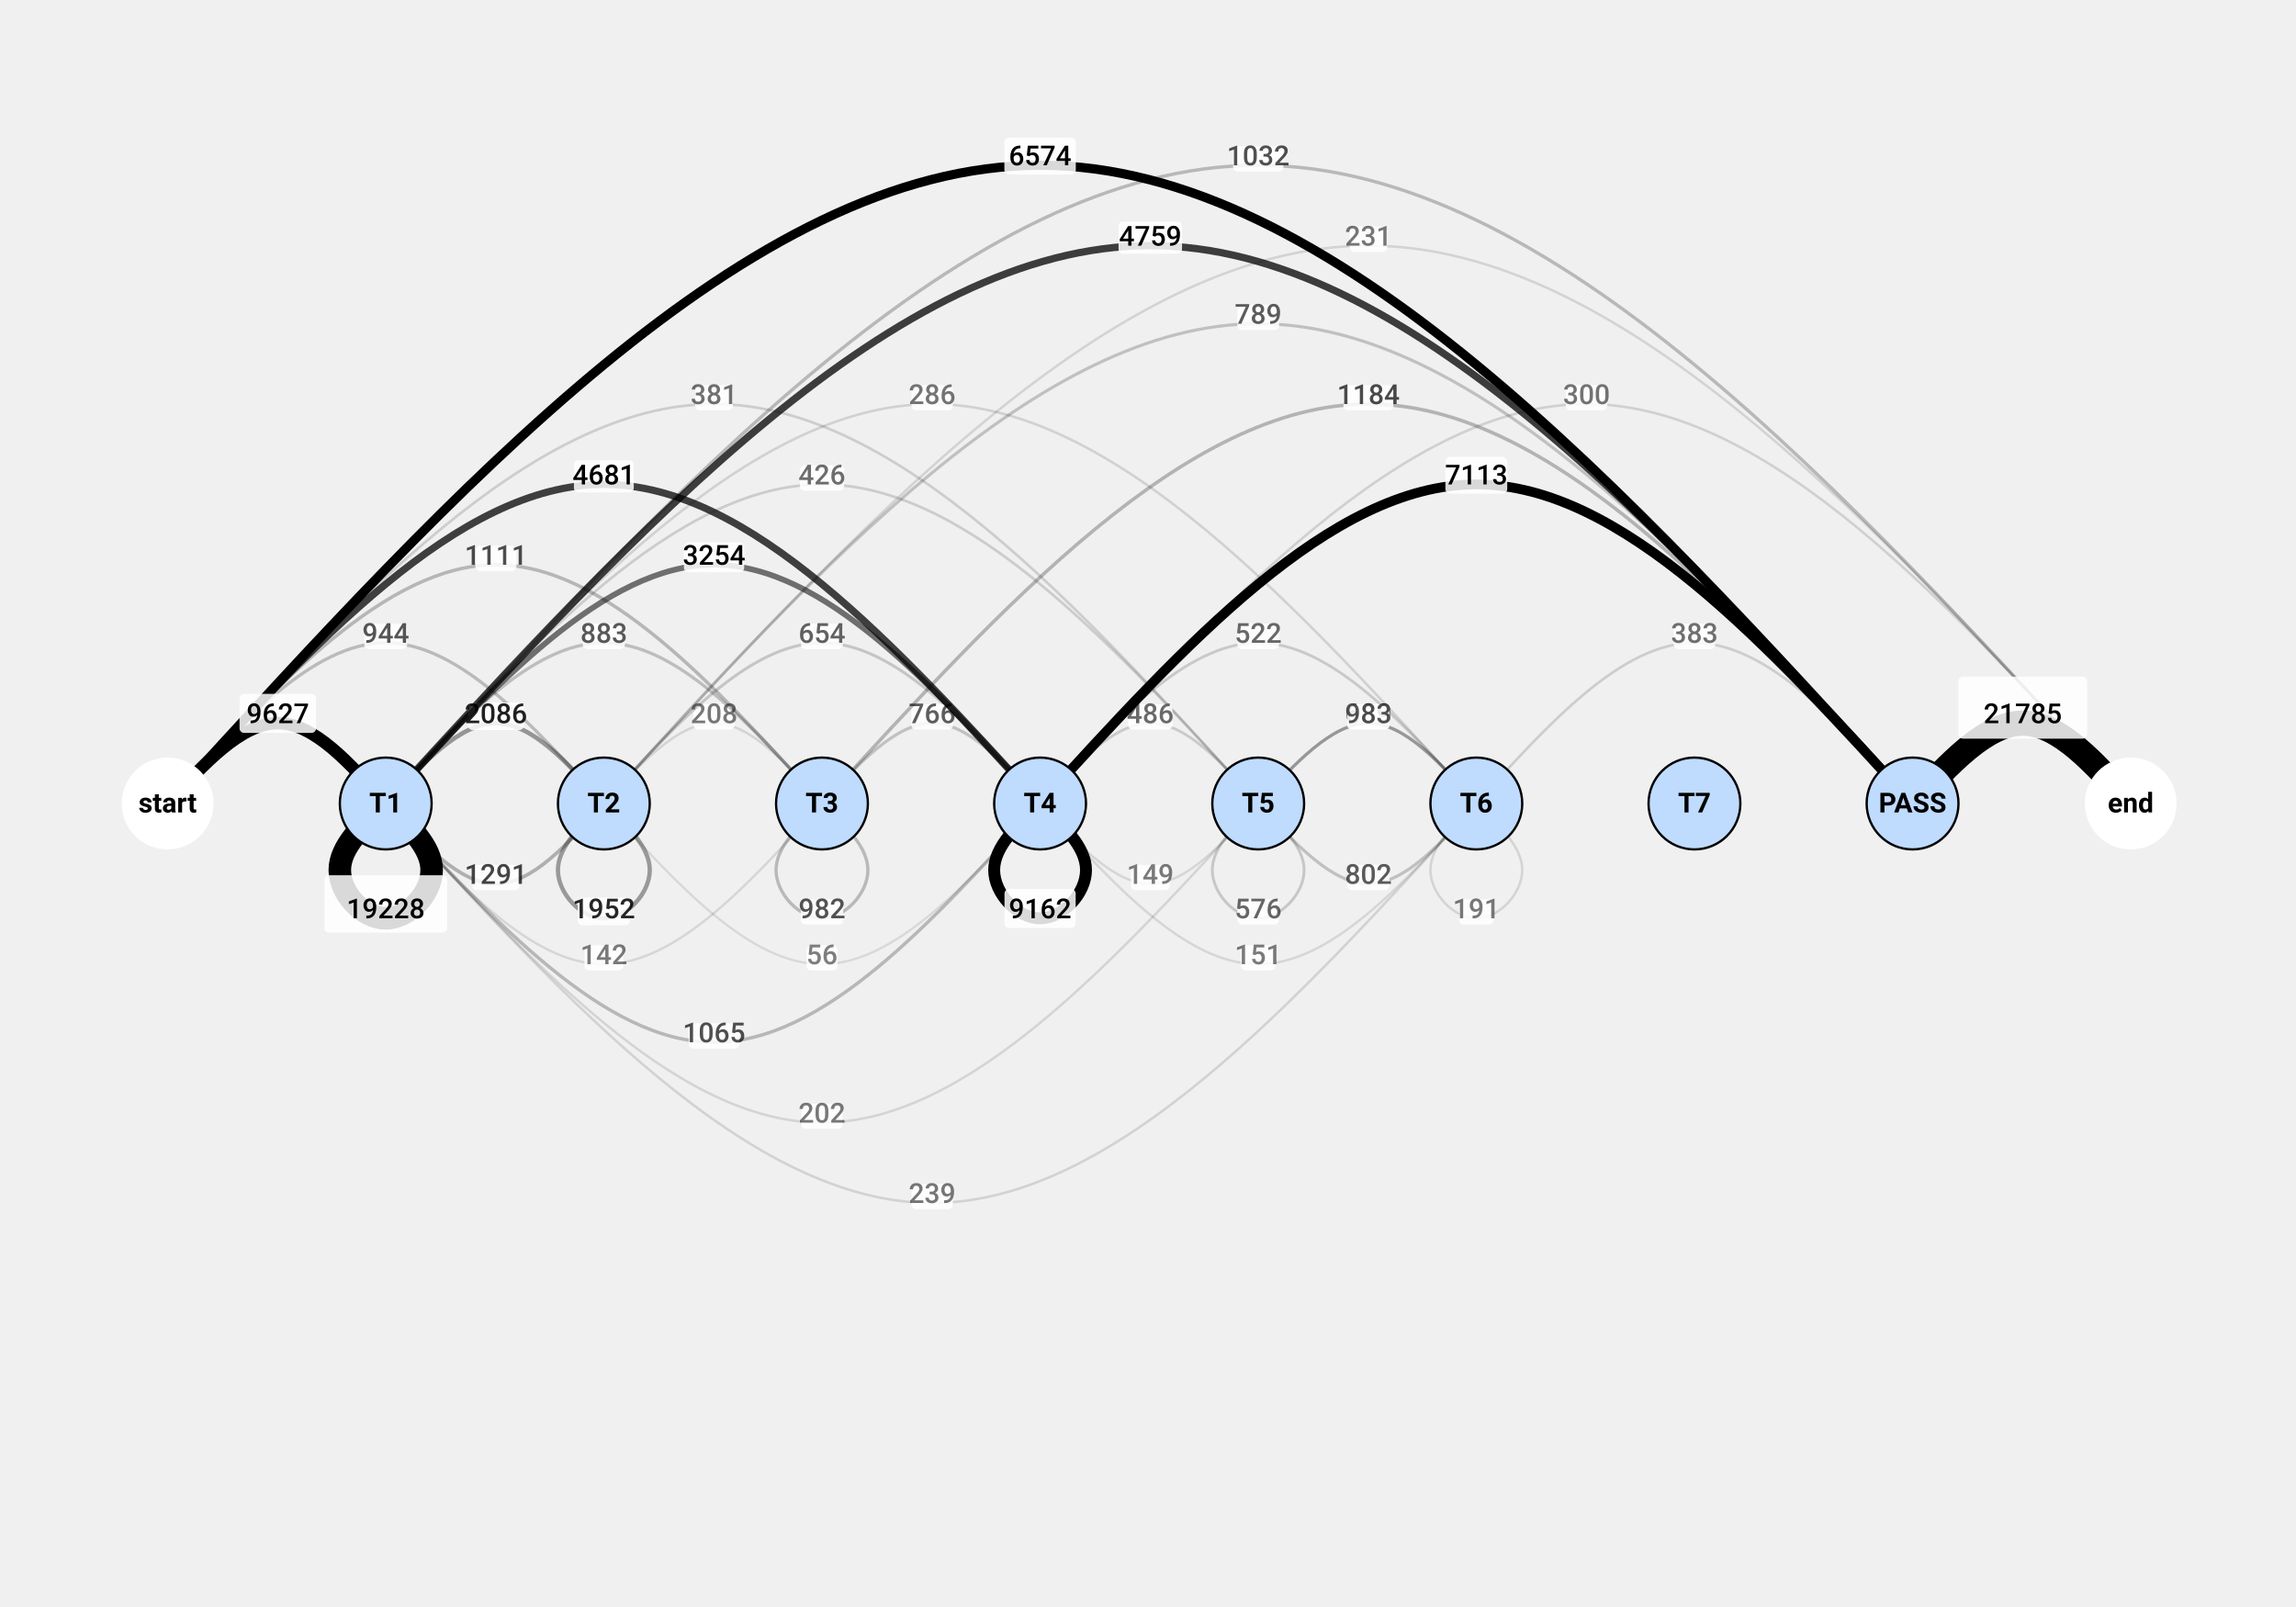
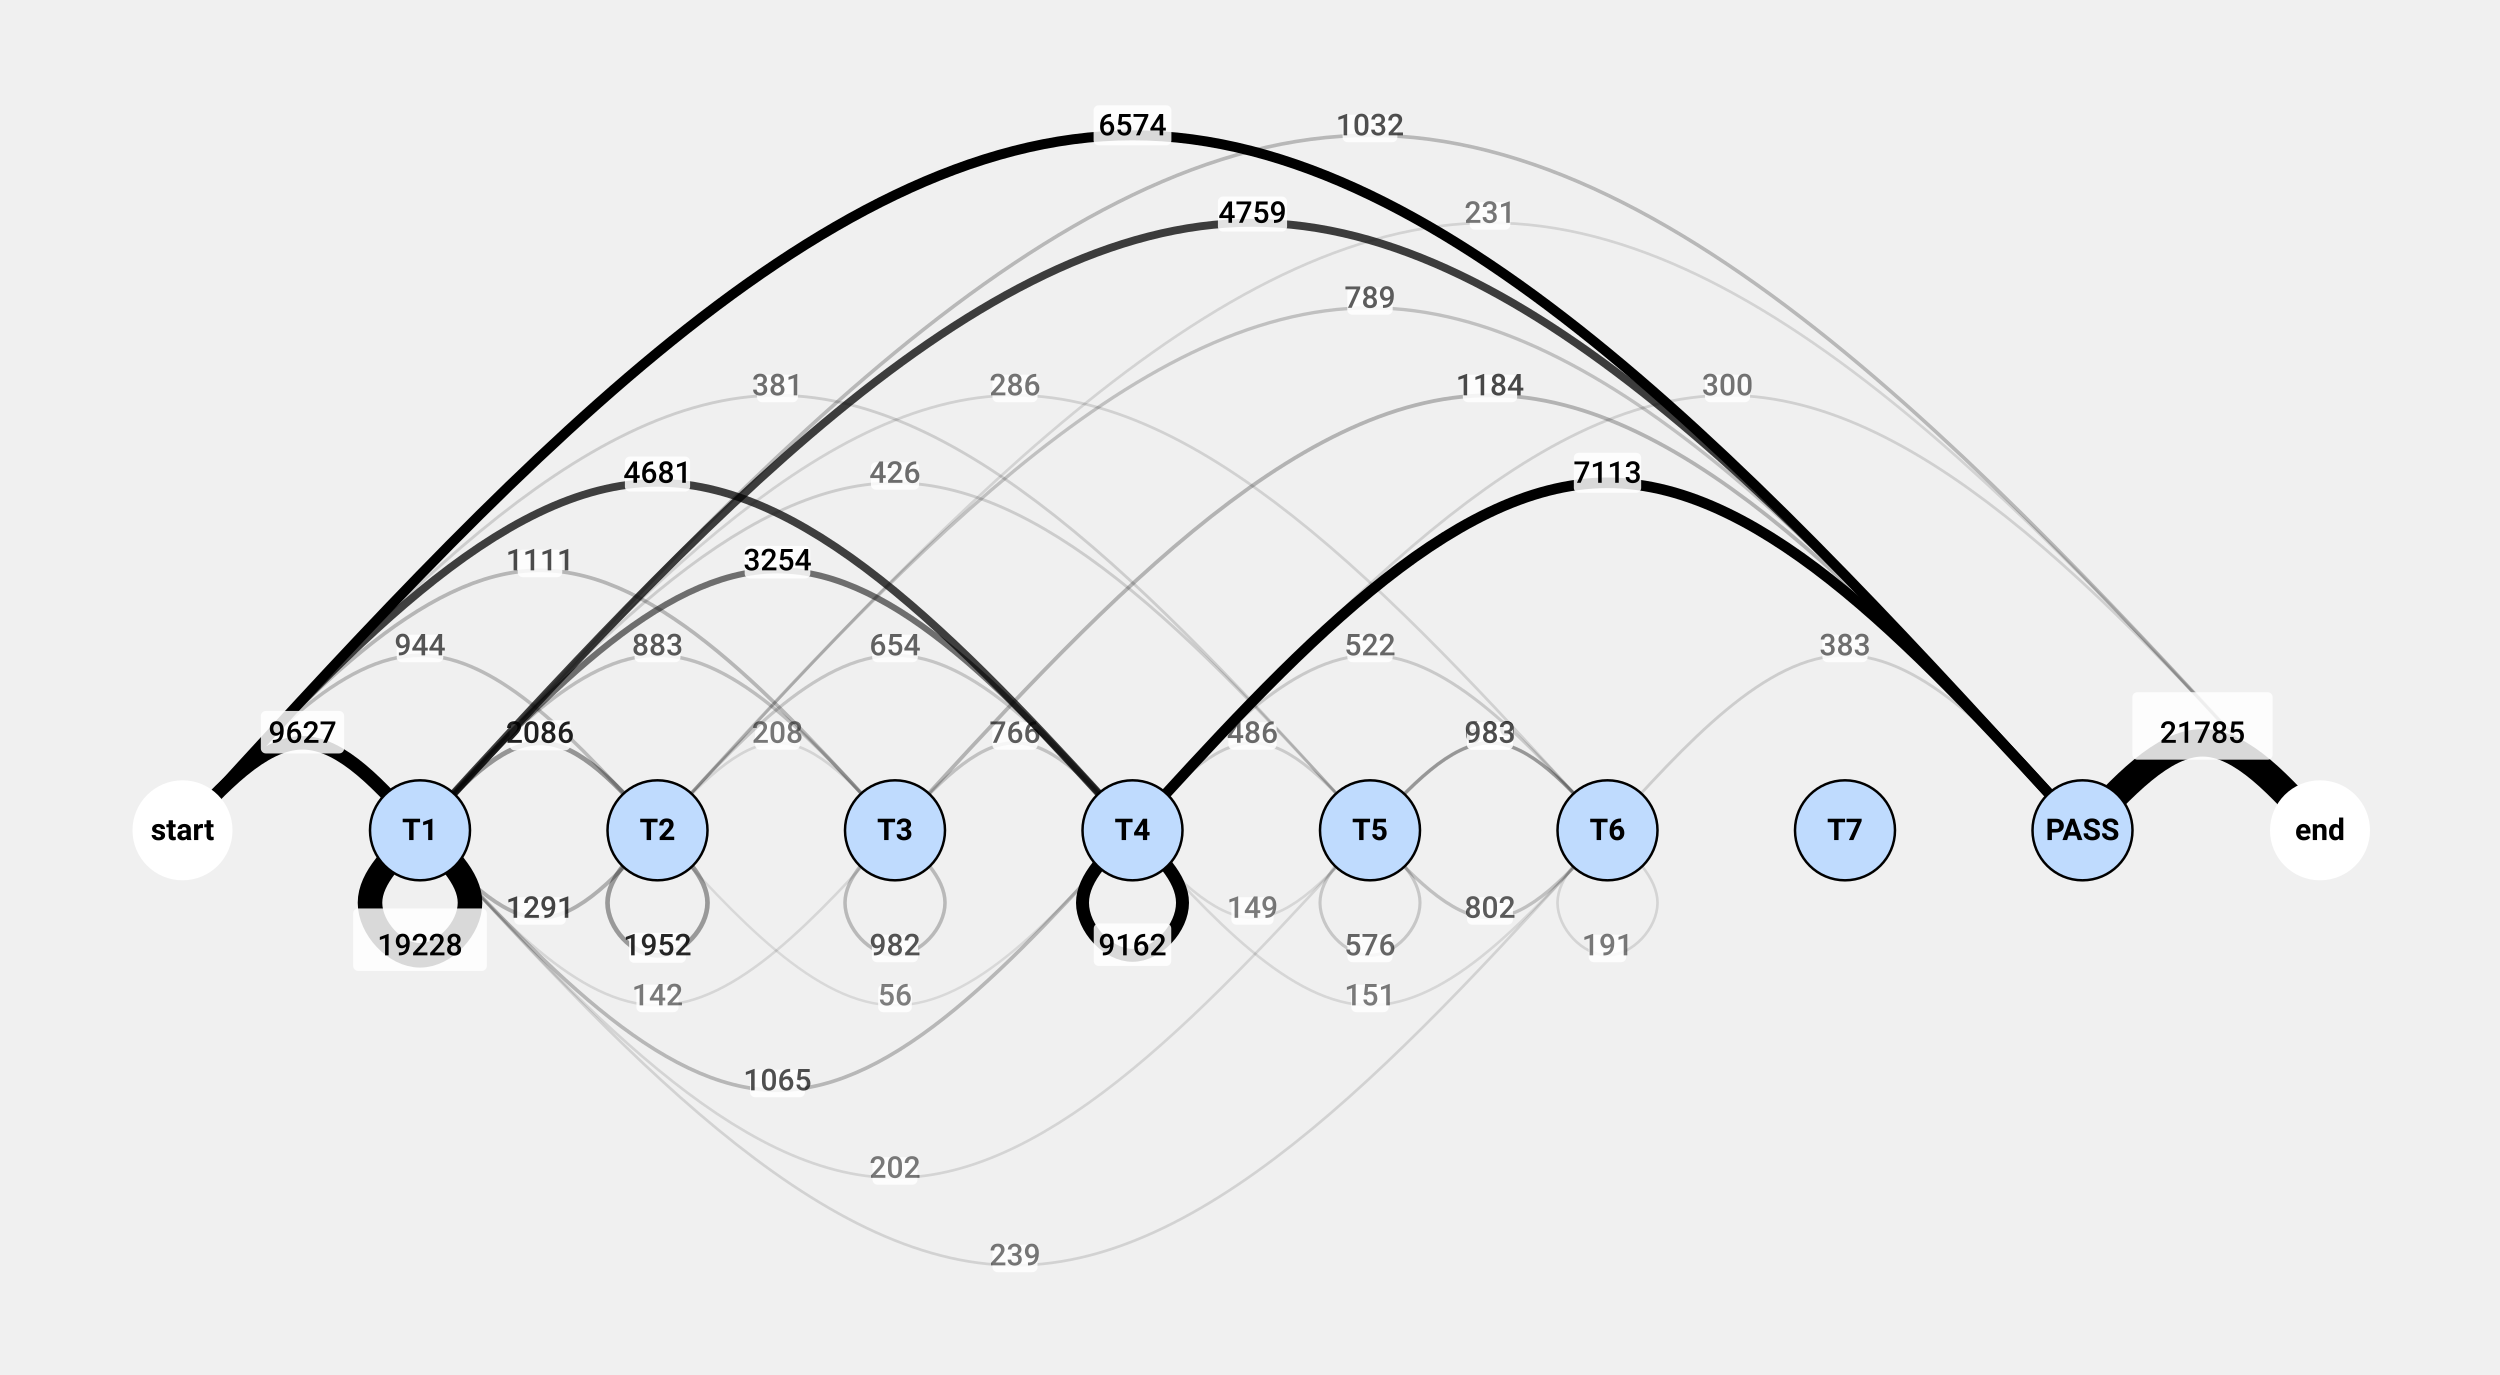
- <svg xmlns="http://www.w3.org/2000/svg" width="1000" height="700" style="font-family: ui-sans-serif, system-ui, -apple-system, BlinkMacSystemFont, &quot;Segoe UI&quot;, Roboto, &quot;Helvetica Neue&quot;, Arial, &quot;Noto Sans&quot;, sans-serif, &quot;Apple Color Emoji&quot;, &quot;Segoe UI Emoji&quot;, &quot;Segoe UI Symbol&quot;, &quot;Noto Color Emoji&quot;; background-color: white;">
-   <g>
-     <path d="M453,350C421.333,385,389.667,420,358,420C326.333,420,294.667,385,263,350" marker-end="url(#end-arrow0)" stroke="#000000" stroke-linecap="round" stroke-width="1" stroke-opacity="0.1" fill="none" />
-     <g transform="translate(358, 420)">
-       <rect rx="2" fill="#FFFFFF" opacity="0.85" x="-6.721" y="-8.25" height="11" width="13.441" />
-       <text font-size="0.5rem" font-weight="500" opacity="0.5" style="text-anchor: middle;">56</text>
-     </g>
-   </g>
-   <g>
-     <path d="M358,350C326.333,385,294.667,420,263,420C231.333,420,199.667,385,168,350" marker-end="url(#end-arrow1)" stroke="#000000" stroke-linecap="round" stroke-width="1.04px" stroke-opacity="0.112" fill="none" />
-     <g transform="translate(263, 420)">
-       <rect rx="2" fill="#FFFFFF" opacity="0.85" x="-8.434" y="-8.25" height="11" width="16.867" />
-       <text font-size="0.503rem" font-weight="500" opacity="0.516" style="text-anchor: middle;">142</text>
-     </g>
-   </g>
-   <g>
-     <path d="M548,350C532.417,367.5,516.833,385,501,385C485.167,385,469.083,367.5,453,350" marker-end="url(#end-arrow2)" stroke="#000000" stroke-linecap="round" stroke-width="1.043px" stroke-opacity="0.113" fill="none" />
-     <g transform="translate(501, 385)">
-       <rect rx="2" fill="#FFFFFF" opacity="0.85" x="-8.439" y="-8.25" height="11" width="16.877" />
-       <text font-size="0.503rem" font-weight="500" opacity="0.517" style="text-anchor: middle;">149</text>
-     </g>
-   </g>
-   <g>
-     <path d="M643,350C611.333,385,579.667,420,548,420C516.333,420,484.667,385,453,350" marker-end="url(#end-arrow3)" stroke="#000000" stroke-linecap="round" stroke-width="1.044px" stroke-opacity="0.113" fill="none" />
-     <g transform="translate(548, 420)">
-       <rect rx="2" fill="#FFFFFF" opacity="0.85" x="-7.477" y="-8.25" height="11" width="14.953" />
-       <text font-size="0.503rem" font-weight="500" opacity="0.517" style="text-anchor: middle;">151</text>
-     </g>
-   </g>
-   <g>
-     <path d="M643,350C633,359.429,623,368.857,623,379C623,389.143,633,400,643,400C653,400,663,389.143,663,379C663,368.857,653,359.429,643,350" marker-end="url(#end-arrow4)" stroke="#000000" stroke-linecap="round" stroke-width="1.062px" stroke-opacity="0.119" fill="none" />
-     <g transform="translate(643, 400)">
-       <rect rx="2" fill="#FFFFFF" opacity="0.85" x="-7.5" y="-8.25" height="11" width="15" />
-       <text font-size="0.505rem" font-weight="500" opacity="0.525" style="text-anchor: middle;">191</text>
-     </g>
-   </g>
-   <g>
-     <path d="M548,350C484.667,419.5,421.333,489,358,489C294.667,489,231.333,419.5,168,350" marker-end="url(#end-arrow5)" stroke="#000000" stroke-linecap="round" stroke-width="1.067px" stroke-opacity="0.12" fill="none" />
-     <g transform="translate(358, 489)">
-       <rect rx="2" fill="#FFFFFF" opacity="0.85" x="-8.986" y="-8.25" height="11" width="17.972" />
-       <text font-size="0.505rem" font-weight="500" opacity="0.527" style="text-anchor: middle;">202</text>
-     </g>
-   </g>
-   <g>
-     <path d="M263,350C279.083,332.5,295.167,315,311,315C326.833,315,342.417,332.5,358,350" marker-end="url(#end-arrow6)" stroke="#000000" stroke-linecap="round" stroke-width="1.07px" stroke-opacity="0.121" fill="none" />
-     <g transform="translate(311, 315)">
-       <rect rx="2" fill="#FFFFFF" opacity="0.85" x="-8.986" y="-8.25" height="11" width="17.972" />
-       <text font-size="0.505rem" font-weight="500" opacity="0.528" style="text-anchor: middle;">208</text>
-     </g>
-   </g>
-   <g>
-     <path d="M263,350C374.083,228.5,485.167,107,596,107C706.833,107,817.417,228.5,928,350" marker-end="url(#end-arrow7)" stroke="#000000" stroke-linecap="round" stroke-width="1.081px" stroke-opacity="0.124" fill="none" />
-     <g transform="translate(596, 107)">
-       <rect rx="2" fill="#FFFFFF" opacity="0.85" x="-8.125" y="-8.25" height="11" width="16.25" />
-       <text font-size="0.506rem" font-weight="500" opacity="0.532" style="text-anchor: middle;">231</text>
-     </g>
-   </g>
-   <g>
-     <path d="M643,350C564.083,437,485.167,524,406,524C326.833,524,247.417,437,168,350" marker-end="url(#end-arrow8)" stroke="#000000" stroke-linecap="round" stroke-width="1.084px" stroke-opacity="0.125" fill="none" />
-     <g transform="translate(406, 524)">
-       <rect rx="2" fill="#FFFFFF" opacity="0.85" x="-8.997" y="-8.25" height="11" width="17.994" />
-       <text font-size="0.506rem" font-weight="500" opacity="0.534" style="text-anchor: middle;">239</text>
-     </g>
-   </g>
-   <g>
-     <path d="M168,350C247.417,263,326.833,176,406,176C485.167,176,564.083,263,643,350" marker-end="url(#end-arrow9)" stroke="#000000" stroke-linecap="round" stroke-width="1.106px" stroke-opacity="0.132" fill="none" />
-     <g transform="translate(406, 176)">
-       <rect rx="2" fill="#FFFFFF" opacity="0.85" x="-9.008" y="-8.25" height="11" width="18.016" />
-       <text font-size="0.508rem" font-weight="500" opacity="0.542" style="text-anchor: middle;">286</text>
-     </g>
-   </g>
-   <g>
-     <path d="M453,350C532.417,263,611.833,176,691,176C770.167,176,849.083,263,928,350" marker-end="url(#end-arrow10)" stroke="#000000" stroke-linecap="round" stroke-width="1.112px" stroke-opacity="0.134" fill="none" />
-     <g transform="translate(691, 176)">
-       <rect rx="2" fill="#FFFFFF" opacity="0.85" x="-9.014" y="-8.25" height="11" width="18.027" />
-       <text font-size="0.508rem" font-weight="500" opacity="0.545" style="text-anchor: middle;">300</text>
-     </g>
-   </g>
-   <g>
-     <path d="M73,350C152.417,263,231.833,176,311,176C390.167,176,469.083,263,548,350" marker-end="url(#end-arrow11)" stroke="#000000" stroke-linecap="round" stroke-width="1.15px" stroke-opacity="0.145" fill="none" />
-     <g transform="translate(311, 176)">
-       <rect rx="2" fill="#FFFFFF" opacity="0.85" x="-8.18" y="-8.25" height="11" width="16.359" />
-       <text font-size="0.511rem" font-weight="500" opacity="0.56" style="text-anchor: middle;">381</text>
-     </g>
-   </g>
-   <g>
-     <path d="M643,350C674.667,315,706.333,280,738,280C769.667,280,801.333,315,833,350" marker-end="url(#end-arrow12)" stroke="#000000" stroke-linecap="round" stroke-width="1.15px" stroke-opacity="0.145" fill="none" />
-     <g transform="translate(738, 280)">
-       <rect rx="2" fill="#FFFFFF" opacity="0.85" x="-9.041" y="-8.25" height="11" width="18.083" />
-       <text font-size="0.511rem" font-weight="500" opacity="0.56" style="text-anchor: middle;">383</text>
-     </g>
-   </g>
-   <g>
-     <path d="M168,350C231.333,280.5,294.667,211,358,211C421.333,211,484.667,280.5,548,350" marker-end="url(#end-arrow13)" stroke="#000000" stroke-linecap="round" stroke-width="1.17px" stroke-opacity="0.151" fill="none" />
-     <g transform="translate(358, 211)">
-       <rect rx="2" fill="#FFFFFF" opacity="0.85" x="-9.639" y="-8.25" height="11" width="19.277" />
-       <text font-size="0.513rem" font-weight="500" opacity="0.568" style="text-anchor: middle;">426</text>
-     </g>
-   </g>
-   <g>
-     <path d="M453,350C469.083,332.5,485.167,315,501,315C516.833,315,532.417,332.5,548,350" marker-end="url(#end-arrow14)" stroke="#000000" stroke-linecap="round" stroke-width="1.198px" stroke-opacity="0.159" fill="none" />
-     <g transform="translate(501, 315)">
-       <rect rx="2" fill="#FFFFFF" opacity="0.85" x="-9.655" y="-8.25" height="11" width="19.311" />
-       <text font-size="0.515rem" font-weight="500" opacity="0.579" style="text-anchor: middle;">486</text>
-     </g>
-   </g>
-   <g>
-     <path d="M453,350C484.667,315,516.333,280,548,280C579.667,280,611.333,315,643,350" marker-end="url(#end-arrow15)" stroke="#000000" stroke-linecap="round" stroke-width="1.214px" stroke-opacity="0.164" fill="none" />
-     <g transform="translate(548, 280)">
-       <rect rx="2" fill="#FFFFFF" opacity="0.85" x="-9.08" y="-8.25" height="11" width="18.16" />
-       <text font-size="0.516rem" font-weight="500" opacity="0.586" style="text-anchor: middle;">522</text>
-     </g>
-   </g>
-   <g>
-     <path d="M548,350C538,359.429,528,368.857,528,379C528,389.143,538,400,548,400C558,400,568,389.143,568,379C568,368.857,558,359.429,548,350" marker-end="url(#end-arrow16)" stroke="#000000" stroke-linecap="round" stroke-width="1.239px" stroke-opacity="0.172" fill="none" />
-     <g transform="translate(548, 400)">
-       <rect rx="2" fill="#FFFFFF" opacity="0.85" x="-9.018" y="-8.25" height="11" width="18.036" />
-       <text font-size="0.518rem" font-weight="500" opacity="0.596" style="text-anchor: middle;">576</text>
-     </g>
-   </g>
-   <g>
-     <path d="M263,350C294.667,315,326.333,280,358,280C389.667,280,421.333,315,453,350" marker-end="url(#end-arrow17)" stroke="#000000" stroke-linecap="round" stroke-width="1.275px" stroke-opacity="0.183" fill="none" />
-     <g transform="translate(358, 280)">
-       <rect rx="2" fill="#FFFFFF" opacity="0.85" x="-9.137" y="-8.25" height="11" width="18.274" />
-       <text font-size="0.521rem" font-weight="500" opacity="0.61" style="text-anchor: middle;">654</text>
-     </g>
-   </g>
-   <g>
-     <path d="M548,350C564.083,332.5,580.167,315,596,315C611.833,315,627.417,332.5,643,350" marker-end="url(#end-arrow18)" stroke="#000000" stroke-linecap="round" stroke-width="1.291px" stroke-opacity="0.187" fill="none" />
-     <g transform="translate(596, 315)">
-       <rect rx="2" fill="#FFFFFF" opacity="0.85" x="-9.142" y="-8.25" height="11" width="18.285" />
-       <text font-size="0.522rem" font-weight="500" opacity="0.617" style="text-anchor: middle;">689</text>
-     </g>
-   </g>
-   <g>
-     <path d="M358,350C374.083,332.5,390.167,315,406,315C421.833,315,437.417,332.5,453,350" marker-end="url(#end-arrow19)" stroke="#000000" stroke-linecap="round" stroke-width="1.327px" stroke-opacity="0.198" fill="none" />
-     <g transform="translate(406, 315)">
-       <rect rx="2" fill="#FFFFFF" opacity="0.85" x="-9.09" y="-8.25" height="11" width="18.181" />
-       <text font-size="0.525rem" font-weight="500" opacity="0.631" style="text-anchor: middle;">766</text>
-     </g>
-   </g>
-   <g>
-     <path d="M263,350C358,245.5,453,141,548,141C643,141,738,245.5,833,350" marker-end="url(#end-arrow20)" stroke="#000000" stroke-linecap="round" stroke-width="1.337px" stroke-opacity="0.201" fill="none" />
-     <g transform="translate(548, 141)">
-       <rect rx="2" fill="#FFFFFF" opacity="0.85" x="-9.078" y="-8.25" height="11" width="18.156" />
-       <text font-size="0.525rem" font-weight="500" opacity="0.635" style="text-anchor: middle;">789</text>
-     </g>
-   </g>
-   <g>
-     <path d="M643,350C627.417,367.5,611.833,385,596,385C580.167,385,564.083,367.5,548,350" marker-end="url(#end-arrow21)" stroke="#000000" stroke-linecap="round" stroke-width="1.343px" stroke-opacity="0.203" fill="none" />
-     <g transform="translate(596, 385)">
-       <rect rx="2" fill="#FFFFFF" opacity="0.85" x="-9.169" y="-8.25" height="11" width="18.338" />
-       <text font-size="0.526rem" font-weight="500" opacity="0.637" style="text-anchor: middle;">802</text>
-     </g>
-   </g>
-   <g>
-     <path d="M168,350C199.667,315,231.333,280,263,280C294.667,280,326.333,315,358,350" marker-end="url(#end-arrow22)" stroke="#000000" stroke-linecap="round" stroke-width="1.381px" stroke-opacity="0.214" fill="none" />
-     <g transform="translate(263, 280)">
-       <rect rx="2" fill="#FFFFFF" opacity="0.85" x="-9.191" y="-8.25" height="11" width="18.382" />
-       <text font-size="0.529rem" font-weight="500" opacity="0.652" style="text-anchor: middle;">883</text>
-     </g>
-   </g>
-   <g>
-     <path d="M73,350C104.667,315,136.333,280,168,280C199.667,280,231.333,315,263,350" marker-end="url(#end-arrow23)" stroke="#000000" stroke-linecap="round" stroke-width="1.409px" stroke-opacity="0.223" fill="none" />
-     <g transform="translate(168, 280)">
-       <rect rx="2" fill="#FFFFFF" opacity="0.85" x="-9.315" y="-8.25" height="11" width="18.63" />
-       <text font-size="0.531rem" font-weight="500" opacity="0.663" style="text-anchor: middle;">944</text>
-     </g>
-   </g>
-   <g>
-     <path d="M358,350C348,359.429,338,368.857,338,379C338,389.143,348,400,358,400C368,400,378,389.143,378,379C378,368.857,368,359.429,358,350" marker-end="url(#end-arrow24)" stroke="#000000" stroke-linecap="round" stroke-width="1.426px" stroke-opacity="0.228" fill="none" />
-     <g transform="translate(358, 400)">
-       <rect rx="2" fill="#FFFFFF" opacity="0.85" x="-9.237" y="-8.25" height="11" width="18.474" />
-       <text font-size="0.532rem" font-weight="500" opacity="0.67" style="text-anchor: middle;">982</text>
-     </g>
-   </g>
-   <g>
-     <path d="M548,350C564.083,332.5,580.167,315,596,315C611.833,315,627.417,332.5,643,350" marker-end="url(#end-arrow25)" stroke="#000000" stroke-linecap="round" stroke-width="1.427px" stroke-opacity="0.228" fill="none" />
-     <g transform="translate(596, 315)">
-       <rect rx="2" fill="#FFFFFF" opacity="0.85" x="-9.237" y="-8.25" height="11" width="18.474" />
-       <text font-size="0.532rem" font-weight="500" opacity="0.671" style="text-anchor: middle;">983</text>
-     </g>
-   </g>
-   <g>
-     <path d="M168,350C294.667,211,421.333,72,548,72C674.667,72,801.333,211,928,350" marker-end="url(#end-arrow26)" stroke="#000000" stroke-linecap="round" stroke-width="1.449px" stroke-opacity="0.235" fill="none" />
-     <g transform="translate(548, 72)">
-       <rect rx="2" fill="#FFFFFF" opacity="0.85" x="-10.952" y="-8.25" height="11" width="21.903" />
-       <text font-size="0.534rem" font-weight="500" opacity="0.68" style="text-anchor: middle;">1032</text>
-     </g>
-   </g>
-   <g>
-     <path d="M453,350C405.75,402,358.5,454,311,454C263.5,454,215.75,402,168,350" marker-end="url(#end-arrow27)" stroke="#000000" stroke-linecap="round" stroke-width="1.464px" stroke-opacity="0.239" fill="none" />
-     <g transform="translate(311, 454)">
-       <rect rx="2" fill="#FFFFFF" opacity="0.85" x="-10.979" y="-8.25" height="11" width="21.959" />
-       <text font-size="0.535rem" font-weight="500" opacity="0.686" style="text-anchor: middle;">1065</text>
-     </g>
-   </g>
-   <g>
-     <path d="M73,350C120.75,298,168.5,246,216,246C263.5,246,310.75,298,358,350" marker-end="url(#end-arrow28)" stroke="#000000" stroke-linecap="round" stroke-width="1.486px" stroke-opacity="0.246" fill="none" />
-     <g transform="translate(216, 246)">
-       <rect rx="2" fill="#FFFFFF" opacity="0.85" x="-8.906" y="-8.25" height="11" width="17.812" />
-       <text font-size="0.536rem" font-weight="500" opacity="0.694" style="text-anchor: middle;">1111</text>
-     </g>
-   </g>
-   <g>
-     <path d="M358,350C437.417,263,516.833,176,596,176C675.167,176,754.083,263,833,350" marker-end="url(#end-arrow29)" stroke="#000000" stroke-linecap="round" stroke-width="1.519px" stroke-opacity="0.256" fill="none" />
-     <g transform="translate(596, 176)">
-       <rect rx="2" fill="#FFFFFF" opacity="0.85" x="-10.861" y="-8.25" height="11" width="21.722" />
-       <text font-size="0.539rem" font-weight="500" opacity="0.708" style="text-anchor: middle;">1184</text>
-     </g>
-   </g>
-   <g>
-     <path d="M263,350C247.417,367.5,231.833,385,216,385C200.167,385,184.083,367.5,168,350" marker-end="url(#end-arrow30)" stroke="#000000" stroke-linecap="round" stroke-width="1.568px" stroke-opacity="0.271" fill="none" />
-     <g transform="translate(216, 385)">
-       <rect rx="2" fill="#FFFFFF" opacity="0.85" x="-10.328" y="-8.25" height="11" width="20.656" />
-       <text font-size="0.543rem" font-weight="500" opacity="0.727" style="text-anchor: middle;">1291</text>
-     </g>
-   </g>
-   <g>
-     <path d="M263,350C253,359.429,243,368.857,243,379C243,389.143,253,400,263,400C273,400,283,389.143,283,379C283,368.857,273,359.429,263,350" marker-end="url(#end-arrow31)" stroke="#000000" stroke-linecap="round" stroke-width="1.873px" stroke-opacity="0.362" fill="none" />
-     <g transform="translate(263, 400)">
-       <rect rx="2" fill="#FFFFFF" opacity="0.85" x="-11.367" y="-9" height="12" width="22.734" />
-       <text font-size="0.565rem" font-weight="500" opacity="0.849" style="text-anchor: middle;">1952</text>
-     </g>
-   </g>
-   <g>
-     <path d="M168,350C184.083,332.5,200.167,315,216,315C231.833,315,247.417,332.5,263,350" marker-end="url(#end-arrow32)" stroke="#000000" stroke-linecap="round" stroke-width="1.934px" stroke-opacity="0.38" fill="none" />
-     <g transform="translate(216, 315)">
-       <rect rx="2" fill="#FFFFFF" opacity="0.85" x="-12.141" y="-9" height="12" width="24.281" />
-       <text font-size="0.57rem" font-weight="500" opacity="0.874" style="text-anchor: middle;">2086</text>
-     </g>
-   </g>
-   <g>
-     <path d="M168,350C215.75,298,263.5,246,311,246C358.5,246,405.75,298,453,350" marker-end="url(#end-arrow33)" stroke="#000000" stroke-linecap="round" stroke-width="2.472px" stroke-opacity="0.542" fill="none" />
-     <g transform="translate(311, 246)">
-       <rect rx="2" fill="#FFFFFF" opacity="0.85" x="-13.128" y="-9.75" height="13" width="26.256" />
-       <text font-size="0.61rem" font-weight="500" opacity="1.089" style="text-anchor: middle;">3254</text>
-     </g>
-   </g>
-   <g>
-     <path d="M73,350C136.333,280.5,199.667,211,263,211C326.333,211,389.667,280.5,453,350" marker-end="url(#end-arrow34)" stroke="#000000" stroke-linecap="round" stroke-width="3.128px" stroke-opacity="0.739" fill="none" />
-     <g transform="translate(263, 211)">
-       <rect rx="2" fill="#FFFFFF" opacity="0.85" x="-13.039" y="-10.5" height="14" width="26.078" />
-       <text font-size="0.66rem" font-weight="500" opacity="1.351" style="text-anchor: middle;">4681</text>
-     </g>
-   </g>
-   <g>
-     <path d="M168,350C279.083,228.5,390.167,107,501,107C611.833,107,722.417,228.5,833,350" marker-end="url(#end-arrow35)" stroke="#000000" stroke-linecap="round" stroke-width="3.164px" stroke-opacity="0.749" fill="none" />
-     <g transform="translate(501, 107)">
-       <rect rx="2" fill="#FFFFFF" opacity="0.85" x="-13.829" y="-10.5" height="14" width="27.659" />
-       <text font-size="0.662rem" font-weight="500" opacity="1.366" style="text-anchor: middle;">4759</text>
-     </g>
-   </g>
-   <g>
-     <path d="M73,350C199.667,211,326.333,72,453,72C579.667,72,706.333,211,833,350" marker-end="url(#end-arrow36)" stroke="#000000" stroke-linecap="round" stroke-width="4px" stroke-opacity="1" fill="none" />
-     <g transform="translate(453, 72)">
-       <rect rx="2" fill="#FFFFFF" opacity="0.85" x="-15.558" y="-12" height="16" width="31.117" />
-       <text font-size="0.725rem" font-weight="500" opacity="1.7" style="text-anchor: middle;">6574</text>
-     </g>
-   </g>
-   <g>
-     <path d="M453,350C516.333,280.5,579.667,211,643,211C706.333,211,769.667,280.5,833,350" marker-end="url(#end-arrow37)" stroke="#000000" stroke-linecap="round" stroke-width="4.248px" stroke-opacity="1.074" fill="none" />
-     <g transform="translate(643, 211)">
-       <rect rx="2" fill="#FFFFFF" opacity="0.85" x="-13.471" y="-12" height="16" width="26.942" />
-       <text font-size="0.744rem" font-weight="500" opacity="1.799" style="text-anchor: middle;">7113</text>
-     </g>
-   </g>
-   <g>
-     <path d="M453,350C443,359.429,433,368.857,433,379C433,389.143,443,400,453,400C463,400,473,389.143,473,379C473,368.857,463,359.429,453,350" marker-end="url(#end-arrow38)" stroke="#000000" stroke-linecap="round" stroke-width="5.191px" stroke-opacity="1.357" fill="none" />
-     <g transform="translate(453, 400)">
-       <rect rx="2" fill="#FFFFFF" opacity="0.85" x="-15.5" y="-12.75" height="17" width="31" />
-       <text font-size="0.814rem" font-weight="500" opacity="2.176" style="text-anchor: middle;">9162</text>
-     </g>
-   </g>
-   <g>
-     <path d="M73,350C89.083,332.5,105.167,315,121,315C136.833,315,152.417,332.5,168,350" marker-end="url(#end-arrow39)" stroke="#000000" stroke-linecap="round" stroke-width="5.405px" stroke-opacity="1.421" fill="none" />
-     <g transform="translate(121, 315)">
-       <rect rx="2" fill="#FFFFFF" opacity="0.85" x="-16.664" y="-12.75" height="17" width="33.328" />
-       <text font-size="0.83rem" font-weight="500" opacity="2.262" style="text-anchor: middle;">9627</text>
-     </g>
-   </g>
-   <g>
-     <path d="M168,350C158,359.429,148,368.857,148,379C148,389.143,158,400,168,400C178,400,188,389.143,188,379C188,368.857,178,359.429,168,350" marker-end="url(#end-arrow40)" stroke="#000000" stroke-linecap="round" stroke-width="9.823px" stroke-opacity="2.747" fill="none" />
-     <g transform="translate(168, 400)">
-       <rect rx="2" fill="#FFFFFF" opacity="0.85" x="-26.738" y="-18.75" height="25" width="53.475" />
-       <text font-size="1.162rem" font-weight="500" opacity="4.029" style="text-anchor: middle;">19228</text>
-     </g>
-   </g>
-   <g>
-     <path d="M833,350C849.083,332.5,865.167,315,881,315C896.833,315,912.417,332.5,928,350" marker-end="url(#end-arrow41)" stroke="#000000" stroke-linecap="round" stroke-width="11px" stroke-opacity="3.1" fill="none" />
-     <g transform="translate(881, 315)">
-       <rect rx="2" fill="#FFFFFF" opacity="0.85" x="-28.047" y="-20.25" height="27" width="56.094" />
-       <text font-size="1.25rem" font-weight="500" opacity="4.5" style="text-anchor: middle;">21785</text>
-     </g>
-   </g>
-   <g transform="translate(73, 350)">
-     <circle r="20" fill="#FFFFFF" stroke="none" />
-     <text dy="0.325em" font-weight="600" font-size="0.75rem" style="text-anchor: middle;">start</text>
-   </g>
-   <g transform="translate(168, 350)">
-     <circle r="20" fill="#BFDBFE" stroke="#000000" />
-     <text dy="0.325em" font-weight="600" font-size="0.75rem" style="text-anchor: middle;">T1</text>
-   </g>
-   <g transform="translate(263, 350)">
-     <circle r="20" fill="#BFDBFE" stroke="#000000" />
-     <text dy="0.325em" font-weight="600" font-size="0.75rem" style="text-anchor: middle;">T2</text>
-   </g>
-   <g transform="translate(358, 350)">
-     <circle r="20" fill="#BFDBFE" stroke="#000000" />
-     <text dy="0.325em" font-weight="600" font-size="0.75rem" style="text-anchor: middle;">T3</text>
-   </g>
-   <g transform="translate(453, 350)">
-     <circle r="20" fill="#BFDBFE" stroke="#000000" />
-     <text dy="0.325em" font-weight="600" font-size="0.75rem" style="text-anchor: middle;">T4</text>
-   </g>
-   <g transform="translate(548, 350)">
-     <circle r="20" fill="#BFDBFE" stroke="#000000" />
-     <text dy="0.325em" font-weight="600" font-size="0.75rem" style="text-anchor: middle;">T5</text>
-   </g>
-   <g transform="translate(643, 350)">
-     <circle r="20" fill="#BFDBFE" stroke="#000000" />
-     <text dy="0.325em" font-weight="600" font-size="0.75rem" style="text-anchor: middle;">T6</text>
-   </g>
-   <g transform="translate(738, 350)">
-     <circle r="20" fill="#BFDBFE" stroke="#000000" />
-     <text dy="0.325em" font-weight="600" font-size="0.75rem" style="text-anchor: middle;">T7</text>
-   </g>
-   <g transform="translate(833, 350)">
-     <circle r="20" fill="#BFDBFE" stroke="#000000" />
-     <text dy="0.325em" font-weight="600" font-size="0.75rem" style="text-anchor: middle;">PASS</text>
-   </g>
-   <g transform="translate(928, 350)">
-     <circle r="20" fill="#FFFFFF" stroke="none" />
-     <text dy="0.325em" font-weight="600" font-size="0.75rem" style="text-anchor: middle;">end</text>
+ <svg xmlns="http://www.w3.org/2000/svg" width="1000" height="550" style="background-color: white; font-family: ui-sans-serif, system-ui, -apple-system, BlinkMacSystemFont, &quot;Segoe UI&quot;, Roboto, &quot;Helvetica Neue&quot;, Arial, &quot;Noto Sans&quot;, sans-serif, &quot;Apple Color Emoji&quot;, &quot;Segoe UI Emoji&quot;, &quot;Segoe UI Symbol&quot;, &quot;Noto Color Emoji&quot;;">
+   <g transform="translate(0, 57.125)">
+     <g>
+       <path d="M453,275C421.333,310,389.667,345,358,345C326.333,345,294.667,310,263,275" marker-end="url(#end-arrow0)" stroke="#000000" stroke-linecap="round" stroke-width="1" stroke-opacity="0.1" fill="none" />
+       <g transform="translate(358, 345)">
+         <rect rx="2" fill="#FFFFFF" opacity="0.85" x="-6.721" y="-8.25" height="11" width="13.441" />
+         <text font-size="0.5rem" font-weight="500" opacity="0.5" style="text-anchor: middle;">56</text>
+       </g>
+     </g>
+     <g>
+       <path d="M358,275C326.333,310,294.667,345,263,345C231.333,345,199.667,310,168,275" marker-end="url(#end-arrow1)" stroke="#000000" stroke-linecap="round" stroke-width="1.04px" stroke-opacity="0.112" fill="none" />
+       <g transform="translate(263, 345)">
+         <rect rx="2" fill="#FFFFFF" opacity="0.85" x="-8.434" y="-8.25" height="11" width="16.867" />
+         <text font-size="0.503rem" font-weight="500" opacity="0.516" style="text-anchor: middle;">142</text>
+       </g>
+     </g>
+     <g>
+       <path d="M548,275C532.417,292.5,516.833,310,501,310C485.167,310,469.083,292.5,453,275" marker-end="url(#end-arrow2)" stroke="#000000" stroke-linecap="round" stroke-width="1.043px" stroke-opacity="0.113" fill="none" />
+       <g transform="translate(501, 310)">
+         <rect rx="2" fill="#FFFFFF" opacity="0.85" x="-8.439" y="-8.25" height="11" width="16.877" />
+         <text font-size="0.503rem" font-weight="500" opacity="0.517" style="text-anchor: middle;">149</text>
+       </g>
+     </g>
+     <g>
+       <path d="M643,275C611.333,310,579.667,345,548,345C516.333,345,484.667,310,453,275" marker-end="url(#end-arrow3)" stroke="#000000" stroke-linecap="round" stroke-width="1.044px" stroke-opacity="0.113" fill="none" />
+       <g transform="translate(548, 345)">
+         <rect rx="2" fill="#FFFFFF" opacity="0.85" x="-7.477" y="-8.25" height="11" width="14.953" />
+         <text font-size="0.503rem" font-weight="500" opacity="0.517" style="text-anchor: middle;">151</text>
+       </g>
+     </g>
+     <g>
+       <path d="M643,275C633,284.429,623,293.857,623,304C623,314.143,633,325,643,325C653,325,663,314.143,663,304C663,293.857,653,284.429,643,275" marker-end="url(#end-arrow4)" stroke="#000000" stroke-linecap="round" stroke-width="1.062px" stroke-opacity="0.119" fill="none" />
+       <g transform="translate(643, 325)">
+         <rect rx="2" fill="#FFFFFF" opacity="0.85" x="-7.5" y="-8.25" height="11" width="15" />
+         <text font-size="0.505rem" font-weight="500" opacity="0.525" style="text-anchor: middle;">191</text>
+       </g>
+     </g>
+     <g>
+       <path d="M548,275C484.667,344.5,421.333,414,358,414C294.667,414,231.333,344.5,168,275" marker-end="url(#end-arrow5)" stroke="#000000" stroke-linecap="round" stroke-width="1.067px" stroke-opacity="0.12" fill="none" />
+       <g transform="translate(358, 414)">
+         <rect rx="2" fill="#FFFFFF" opacity="0.85" x="-8.986" y="-8.25" height="11" width="17.972" />
+         <text font-size="0.505rem" font-weight="500" opacity="0.527" style="text-anchor: middle;">202</text>
+       </g>
+     </g>
+     <g>
+       <path d="M263,275C279.083,257.5,295.167,240,311,240C326.833,240,342.417,257.5,358,275" marker-end="url(#end-arrow6)" stroke="#000000" stroke-linecap="round" stroke-width="1.07px" stroke-opacity="0.121" fill="none" />
+       <g transform="translate(311, 240)">
+         <rect rx="2" fill="#FFFFFF" opacity="0.85" x="-8.986" y="-8.25" height="11" width="17.972" />
+         <text font-size="0.505rem" font-weight="500" opacity="0.528" style="text-anchor: middle;">208</text>
+       </g>
+     </g>
+     <g>
+       <path d="M263,275C374.083,153.5,485.167,32,596,32C706.833,32,817.417,153.5,928,275" marker-end="url(#end-arrow7)" stroke="#000000" stroke-linecap="round" stroke-width="1.081px" stroke-opacity="0.124" fill="none" />
+       <g transform="translate(596, 32)">
+         <rect rx="2" fill="#FFFFFF" opacity="0.85" x="-8.125" y="-8.25" height="11" width="16.25" />
+         <text font-size="0.506rem" font-weight="500" opacity="0.532" style="text-anchor: middle;">231</text>
+       </g>
+     </g>
+     <g>
+       <path d="M643,275C564.083,362,485.167,449,406,449C326.833,449,247.417,362,168,275" marker-end="url(#end-arrow8)" stroke="#000000" stroke-linecap="round" stroke-width="1.084px" stroke-opacity="0.125" fill="none" />
+       <g transform="translate(406, 449)">
+         <rect rx="2" fill="#FFFFFF" opacity="0.85" x="-8.997" y="-8.25" height="11" width="17.994" />
+         <text font-size="0.506rem" font-weight="500" opacity="0.534" style="text-anchor: middle;">239</text>
+       </g>
+     </g>
+     <g>
+       <path d="M168,275C247.417,188,326.833,101,406,101C485.167,101,564.083,188,643,275" marker-end="url(#end-arrow9)" stroke="#000000" stroke-linecap="round" stroke-width="1.106px" stroke-opacity="0.132" fill="none" />
+       <g transform="translate(406, 101)">
+         <rect rx="2" fill="#FFFFFF" opacity="0.85" x="-9.008" y="-8.25" height="11" width="18.016" />
+         <text font-size="0.508rem" font-weight="500" opacity="0.542" style="text-anchor: middle;">286</text>
+       </g>
+     </g>
+     <g>
+       <path d="M453,275C532.417,188,611.833,101,691,101C770.167,101,849.083,188,928,275" marker-end="url(#end-arrow10)" stroke="#000000" stroke-linecap="round" stroke-width="1.112px" stroke-opacity="0.134" fill="none" />
+       <g transform="translate(691, 101)">
+         <rect rx="2" fill="#FFFFFF" opacity="0.85" x="-9.014" y="-8.25" height="11" width="18.027" />
+         <text font-size="0.508rem" font-weight="500" opacity="0.545" style="text-anchor: middle;">300</text>
+       </g>
+     </g>
+     <g>
+       <path d="M73,275C152.417,188,231.833,101,311,101C390.167,101,469.083,188,548,275" marker-end="url(#end-arrow11)" stroke="#000000" stroke-linecap="round" stroke-width="1.15px" stroke-opacity="0.145" fill="none" />
+       <g transform="translate(311, 101)">
+         <rect rx="2" fill="#FFFFFF" opacity="0.85" x="-8.18" y="-8.25" height="11" width="16.359" />
+         <text font-size="0.511rem" font-weight="500" opacity="0.56" style="text-anchor: middle;">381</text>
+       </g>
+     </g>
+     <g>
+       <path d="M643,275C674.667,240,706.333,205,738,205C769.667,205,801.333,240,833,275" marker-end="url(#end-arrow12)" stroke="#000000" stroke-linecap="round" stroke-width="1.15px" stroke-opacity="0.145" fill="none" />
+       <g transform="translate(738, 205)">
+         <rect rx="2" fill="#FFFFFF" opacity="0.85" x="-9.041" y="-8.25" height="11" width="18.083" />
+         <text font-size="0.511rem" font-weight="500" opacity="0.56" style="text-anchor: middle;">383</text>
+       </g>
+     </g>
+     <g>
+       <path d="M168,275C231.333,205.5,294.667,136,358,136C421.333,136,484.667,205.5,548,275" marker-end="url(#end-arrow13)" stroke="#000000" stroke-linecap="round" stroke-width="1.17px" stroke-opacity="0.151" fill="none" />
+       <g transform="translate(358, 136)">
+         <rect rx="2" fill="#FFFFFF" opacity="0.85" x="-9.639" y="-8.25" height="11" width="19.277" />
+         <text font-size="0.513rem" font-weight="500" opacity="0.568" style="text-anchor: middle;">426</text>
+       </g>
+     </g>
+     <g>
+       <path d="M453,275C469.083,257.5,485.167,240,501,240C516.833,240,532.417,257.5,548,275" marker-end="url(#end-arrow14)" stroke="#000000" stroke-linecap="round" stroke-width="1.198px" stroke-opacity="0.159" fill="none" />
+       <g transform="translate(501, 240)">
+         <rect rx="2" fill="#FFFFFF" opacity="0.85" x="-9.655" y="-8.25" height="11" width="19.311" />
+         <text font-size="0.515rem" font-weight="500" opacity="0.579" style="text-anchor: middle;">486</text>
+       </g>
+     </g>
+     <g>
+       <path d="M453,275C484.667,240,516.333,205,548,205C579.667,205,611.333,240,643,275" marker-end="url(#end-arrow15)" stroke="#000000" stroke-linecap="round" stroke-width="1.214px" stroke-opacity="0.164" fill="none" />
+       <g transform="translate(548, 205)">
+         <rect rx="2" fill="#FFFFFF" opacity="0.85" x="-9.08" y="-8.25" height="11" width="18.16" />
+         <text font-size="0.516rem" font-weight="500" opacity="0.586" style="text-anchor: middle;">522</text>
+       </g>
+     </g>
+     <g>
+       <path d="M548,275C538,284.429,528,293.857,528,304C528,314.143,538,325,548,325C558,325,568,314.143,568,304C568,293.857,558,284.429,548,275" marker-end="url(#end-arrow16)" stroke="#000000" stroke-linecap="round" stroke-width="1.239px" stroke-opacity="0.172" fill="none" />
+       <g transform="translate(548, 325)">
+         <rect rx="2" fill="#FFFFFF" opacity="0.85" x="-9.018" y="-8.25" height="11" width="18.036" />
+         <text font-size="0.518rem" font-weight="500" opacity="0.596" style="text-anchor: middle;">576</text>
+       </g>
+     </g>
+     <g>
+       <path d="M263,275C294.667,240,326.333,205,358,205C389.667,205,421.333,240,453,275" marker-end="url(#end-arrow17)" stroke="#000000" stroke-linecap="round" stroke-width="1.275px" stroke-opacity="0.183" fill="none" />
+       <g transform="translate(358, 205)">
+         <rect rx="2" fill="#FFFFFF" opacity="0.85" x="-9.137" y="-8.25" height="11" width="18.274" />
+         <text font-size="0.521rem" font-weight="500" opacity="0.61" style="text-anchor: middle;">654</text>
+       </g>
+     </g>
+     <g>
+       <path d="M548,275C564.083,257.5,580.167,240,596,240C611.833,240,627.417,257.5,643,275" marker-end="url(#end-arrow18)" stroke="#000000" stroke-linecap="round" stroke-width="1.291px" stroke-opacity="0.187" fill="none" />
+       <g transform="translate(596, 240)">
+         <rect rx="2" fill="#FFFFFF" opacity="0.85" x="-9.142" y="-8.25" height="11" width="18.285" />
+         <text font-size="0.522rem" font-weight="500" opacity="0.617" style="text-anchor: middle;">689</text>
+       </g>
+     </g>
+     <g>
+       <path d="M358,275C374.083,257.5,390.167,240,406,240C421.833,240,437.417,257.5,453,275" marker-end="url(#end-arrow19)" stroke="#000000" stroke-linecap="round" stroke-width="1.327px" stroke-opacity="0.198" fill="none" />
+       <g transform="translate(406, 240)">
+         <rect rx="2" fill="#FFFFFF" opacity="0.85" x="-9.09" y="-8.25" height="11" width="18.181" />
+         <text font-size="0.525rem" font-weight="500" opacity="0.631" style="text-anchor: middle;">766</text>
+       </g>
+     </g>
+     <g>
+       <path d="M263,275C358,170.5,453,66,548,66C643,66,738,170.5,833,275" marker-end="url(#end-arrow20)" stroke="#000000" stroke-linecap="round" stroke-width="1.337px" stroke-opacity="0.201" fill="none" />
+       <g transform="translate(548, 66)">
+         <rect rx="2" fill="#FFFFFF" opacity="0.85" x="-9.078" y="-8.25" height="11" width="18.156" />
+         <text font-size="0.525rem" font-weight="500" opacity="0.635" style="text-anchor: middle;">789</text>
+       </g>
+     </g>
+     <g>
+       <path d="M643,275C627.417,292.5,611.833,310,596,310C580.167,310,564.083,292.5,548,275" marker-end="url(#end-arrow21)" stroke="#000000" stroke-linecap="round" stroke-width="1.343px" stroke-opacity="0.203" fill="none" />
+       <g transform="translate(596, 310)">
+         <rect rx="2" fill="#FFFFFF" opacity="0.85" x="-9.169" y="-8.25" height="11" width="18.338" />
+         <text font-size="0.526rem" font-weight="500" opacity="0.637" style="text-anchor: middle;">802</text>
+       </g>
+     </g>
+     <g>
+       <path d="M168,275C199.667,240,231.333,205,263,205C294.667,205,326.333,240,358,275" marker-end="url(#end-arrow22)" stroke="#000000" stroke-linecap="round" stroke-width="1.381px" stroke-opacity="0.214" fill="none" />
+       <g transform="translate(263, 205)">
+         <rect rx="2" fill="#FFFFFF" opacity="0.85" x="-9.191" y="-8.25" height="11" width="18.382" />
+         <text font-size="0.529rem" font-weight="500" opacity="0.652" style="text-anchor: middle;">883</text>
+       </g>
+     </g>
+     <g>
+       <path d="M73,275C104.667,240,136.333,205,168,205C199.667,205,231.333,240,263,275" marker-end="url(#end-arrow23)" stroke="#000000" stroke-linecap="round" stroke-width="1.409px" stroke-opacity="0.223" fill="none" />
+       <g transform="translate(168, 205)">
+         <rect rx="2" fill="#FFFFFF" opacity="0.85" x="-9.315" y="-8.25" height="11" width="18.63" />
+         <text font-size="0.531rem" font-weight="500" opacity="0.663" style="text-anchor: middle;">944</text>
+       </g>
+     </g>
+     <g>
+       <path d="M358,275C348,284.429,338,293.857,338,304C338,314.143,348,325,358,325C368,325,378,314.143,378,304C378,293.857,368,284.429,358,275" marker-end="url(#end-arrow24)" stroke="#000000" stroke-linecap="round" stroke-width="1.426px" stroke-opacity="0.228" fill="none" />
+       <g transform="translate(358, 325)">
+         <rect rx="2" fill="#FFFFFF" opacity="0.85" x="-9.237" y="-8.25" height="11" width="18.474" />
+         <text font-size="0.532rem" font-weight="500" opacity="0.67" style="text-anchor: middle;">982</text>
+       </g>
+     </g>
+     <g>
+       <path d="M548,275C564.083,257.5,580.167,240,596,240C611.833,240,627.417,257.5,643,275" marker-end="url(#end-arrow25)" stroke="#000000" stroke-linecap="round" stroke-width="1.427px" stroke-opacity="0.228" fill="none" />
+       <g transform="translate(596, 240)">
+         <rect rx="2" fill="#FFFFFF" opacity="0.85" x="-9.237" y="-8.25" height="11" width="18.474" />
+         <text font-size="0.532rem" font-weight="500" opacity="0.671" style="text-anchor: middle;">983</text>
+       </g>
+     </g>
+     <g>
+       <path d="M168,275C294.667,136,421.333,-3,548,-3C674.667,-3,801.333,136,928,275" marker-end="url(#end-arrow26)" stroke="#000000" stroke-linecap="round" stroke-width="1.449px" stroke-opacity="0.235" fill="none" />
+       <g transform="translate(548, -3)">
+         <rect rx="2" fill="#FFFFFF" opacity="0.85" x="-10.952" y="-8.25" height="11" width="21.903" />
+         <text font-size="0.534rem" font-weight="500" opacity="0.68" style="text-anchor: middle;">1032</text>
+       </g>
+     </g>
+     <g>
+       <path d="M453,275C405.75,327,358.5,379,311,379C263.5,379,215.75,327,168,275" marker-end="url(#end-arrow27)" stroke="#000000" stroke-linecap="round" stroke-width="1.464px" stroke-opacity="0.239" fill="none" />
+       <g transform="translate(311, 379)">
+         <rect rx="2" fill="#FFFFFF" opacity="0.85" x="-10.979" y="-8.25" height="11" width="21.959" />
+         <text font-size="0.535rem" font-weight="500" opacity="0.686" style="text-anchor: middle;">1065</text>
+       </g>
+     </g>
+     <g>
+       <path d="M73,275C120.75,223,168.5,171,216,171C263.5,171,310.75,223,358,275" marker-end="url(#end-arrow28)" stroke="#000000" stroke-linecap="round" stroke-width="1.486px" stroke-opacity="0.246" fill="none" />
+       <g transform="translate(216, 171)">
+         <rect rx="2" fill="#FFFFFF" opacity="0.85" x="-8.906" y="-8.25" height="11" width="17.812" />
+         <text font-size="0.536rem" font-weight="500" opacity="0.694" style="text-anchor: middle;">1111</text>
+       </g>
+     </g>
+     <g>
+       <path d="M358,275C437.417,188,516.833,101,596,101C675.167,101,754.083,188,833,275" marker-end="url(#end-arrow29)" stroke="#000000" stroke-linecap="round" stroke-width="1.519px" stroke-opacity="0.256" fill="none" />
+       <g transform="translate(596, 101)">
+         <rect rx="2" fill="#FFFFFF" opacity="0.85" x="-10.861" y="-8.25" height="11" width="21.722" />
+         <text font-size="0.539rem" font-weight="500" opacity="0.708" style="text-anchor: middle;">1184</text>
+       </g>
+     </g>
+     <g>
+       <path d="M263,275C247.417,292.5,231.833,310,216,310C200.167,310,184.083,292.5,168,275" marker-end="url(#end-arrow30)" stroke="#000000" stroke-linecap="round" stroke-width="1.568px" stroke-opacity="0.271" fill="none" />
+       <g transform="translate(216, 310)">
+         <rect rx="2" fill="#FFFFFF" opacity="0.85" x="-10.328" y="-8.25" height="11" width="20.656" />
+         <text font-size="0.543rem" font-weight="500" opacity="0.727" style="text-anchor: middle;">1291</text>
+       </g>
+     </g>
+     <g>
+       <path d="M263,275C253,284.429,243,293.857,243,304C243,314.143,253,325,263,325C273,325,283,314.143,283,304C283,293.857,273,284.429,263,275" marker-end="url(#end-arrow31)" stroke="#000000" stroke-linecap="round" stroke-width="1.873px" stroke-opacity="0.362" fill="none" />
+       <g transform="translate(263, 325)">
+         <rect rx="2" fill="#FFFFFF" opacity="0.85" x="-11.367" y="-9" height="12" width="22.734" />
+         <text font-size="0.565rem" font-weight="500" opacity="0.849" style="text-anchor: middle;">1952</text>
+       </g>
+     </g>
+     <g>
+       <path d="M168,275C184.083,257.5,200.167,240,216,240C231.833,240,247.417,257.5,263,275" marker-end="url(#end-arrow32)" stroke="#000000" stroke-linecap="round" stroke-width="1.934px" stroke-opacity="0.38" fill="none" />
+       <g transform="translate(216, 240)">
+         <rect rx="2" fill="#FFFFFF" opacity="0.85" x="-12.141" y="-9" height="12" width="24.281" />
+         <text font-size="0.57rem" font-weight="500" opacity="0.874" style="text-anchor: middle;">2086</text>
+       </g>
+     </g>
+     <g>
+       <path d="M168,275C215.75,223,263.5,171,311,171C358.5,171,405.75,223,453,275" marker-end="url(#end-arrow33)" stroke="#000000" stroke-linecap="round" stroke-width="2.472px" stroke-opacity="0.542" fill="none" />
+       <g transform="translate(311, 171)">
+         <rect rx="2" fill="#FFFFFF" opacity="0.85" x="-13.128" y="-9.75" height="13" width="26.256" />
+         <text font-size="0.61rem" font-weight="500" opacity="1.089" style="text-anchor: middle;">3254</text>
+       </g>
+     </g>
+     <g>
+       <path d="M73,275C136.333,205.5,199.667,136,263,136C326.333,136,389.667,205.5,453,275" marker-end="url(#end-arrow34)" stroke="#000000" stroke-linecap="round" stroke-width="3.128px" stroke-opacity="0.739" fill="none" />
+       <g transform="translate(263, 136)">
+         <rect rx="2" fill="#FFFFFF" opacity="0.85" x="-13.039" y="-10.5" height="14" width="26.078" />
+         <text font-size="0.66rem" font-weight="500" opacity="1.351" style="text-anchor: middle;">4681</text>
+       </g>
+     </g>
+     <g>
+       <path d="M168,275C279.083,153.5,390.167,32,501,32C611.833,32,722.417,153.5,833,275" marker-end="url(#end-arrow35)" stroke="#000000" stroke-linecap="round" stroke-width="3.164px" stroke-opacity="0.749" fill="none" />
+       <g transform="translate(501, 32)">
+         <rect rx="2" fill="#FFFFFF" opacity="0.85" x="-13.829" y="-10.5" height="14" width="27.659" />
+         <text font-size="0.662rem" font-weight="500" opacity="1.366" style="text-anchor: middle;">4759</text>
+       </g>
+     </g>
+     <g>
+       <path d="M73,275C199.667,136,326.333,-3,453,-3C579.667,-3,706.333,136,833,275" marker-end="url(#end-arrow36)" stroke="#000000" stroke-linecap="round" stroke-width="4px" stroke-opacity="1" fill="none" />
+       <g transform="translate(453, -3)">
+         <rect rx="2" fill="#FFFFFF" opacity="0.85" x="-15.558" y="-12" height="16" width="31.117" />
+         <text font-size="0.725rem" font-weight="500" opacity="1.7" style="text-anchor: middle;">6574</text>
+       </g>
+     </g>
+     <g>
+       <path d="M453,275C516.333,205.5,579.667,136,643,136C706.333,136,769.667,205.5,833,275" marker-end="url(#end-arrow37)" stroke="#000000" stroke-linecap="round" stroke-width="4.248px" stroke-opacity="1.074" fill="none" />
+       <g transform="translate(643, 136)">
+         <rect rx="2" fill="#FFFFFF" opacity="0.85" x="-13.471" y="-12" height="16" width="26.942" />
+         <text font-size="0.744rem" font-weight="500" opacity="1.799" style="text-anchor: middle;">7113</text>
+       </g>
+     </g>
+     <g>
+       <path d="M453,275C443,284.429,433,293.857,433,304C433,314.143,443,325,453,325C463,325,473,314.143,473,304C473,293.857,463,284.429,453,275" marker-end="url(#end-arrow38)" stroke="#000000" stroke-linecap="round" stroke-width="5.191px" stroke-opacity="1.357" fill="none" />
+       <g transform="translate(453, 325)">
+         <rect rx="2" fill="#FFFFFF" opacity="0.85" x="-15.5" y="-12.75" height="17" width="31" />
+         <text font-size="0.814rem" font-weight="500" opacity="2.176" style="text-anchor: middle;">9162</text>
+       </g>
+     </g>
+     <g>
+       <path d="M73,275C89.083,257.5,105.167,240,121,240C136.833,240,152.417,257.5,168,275" marker-end="url(#end-arrow39)" stroke="#000000" stroke-linecap="round" stroke-width="5.405px" stroke-opacity="1.421" fill="none" />
+       <g transform="translate(121, 240)">
+         <rect rx="2" fill="#FFFFFF" opacity="0.85" x="-16.664" y="-12.75" height="17" width="33.328" />
+         <text font-size="0.83rem" font-weight="500" opacity="2.262" style="text-anchor: middle;">9627</text>
+       </g>
+     </g>
+     <g>
+       <path d="M168,275C158,284.429,148,293.857,148,304C148,314.143,158,325,168,325C178,325,188,314.143,188,304C188,293.857,178,284.429,168,275" marker-end="url(#end-arrow40)" stroke="#000000" stroke-linecap="round" stroke-width="9.823px" stroke-opacity="2.747" fill="none" />
+       <g transform="translate(168, 325)">
+         <rect rx="2" fill="#FFFFFF" opacity="0.85" x="-26.738" y="-18.75" height="25" width="53.475" />
+         <text font-size="1.162rem" font-weight="500" opacity="4.029" style="text-anchor: middle;">19228</text>
+       </g>
+     </g>
+     <g>
+       <path d="M833,275C849.083,257.5,865.167,240,881,240C896.833,240,912.417,257.5,928,275" marker-end="url(#end-arrow41)" stroke="#000000" stroke-linecap="round" stroke-width="11px" stroke-opacity="3.1" fill="none" />
+       <g transform="translate(881, 240)">
+         <rect rx="2" fill="#FFFFFF" opacity="0.85" x="-28.047" y="-20.25" height="27" width="56.094" />
+         <text font-size="1.25rem" font-weight="500" opacity="4.5" style="text-anchor: middle;">21785</text>
+       </g>
+     </g>
+     <g transform="translate(73, 275)">
+       <circle r="20" fill="#FFFFFF" stroke="none" />
+       <text dy="0.325em" font-weight="600" font-size="0.75rem" style="text-anchor: middle;">start</text>
+     </g>
+     <g transform="translate(168, 275)">
+       <circle r="20" fill="#BFDBFE" stroke="#000000" />
+       <text dy="0.325em" font-weight="600" font-size="0.75rem" style="text-anchor: middle;">T1</text>
+     </g>
+     <g transform="translate(263, 275)">
+       <circle r="20" fill="#BFDBFE" stroke="#000000" />
+       <text dy="0.325em" font-weight="600" font-size="0.75rem" style="text-anchor: middle;">T2</text>
+     </g>
+     <g transform="translate(358, 275)">
+       <circle r="20" fill="#BFDBFE" stroke="#000000" />
+       <text dy="0.325em" font-weight="600" font-size="0.75rem" style="text-anchor: middle;">T3</text>
+     </g>
+     <g transform="translate(453, 275)">
+       <circle r="20" fill="#BFDBFE" stroke="#000000" />
+       <text dy="0.325em" font-weight="600" font-size="0.75rem" style="text-anchor: middle;">T4</text>
+     </g>
+     <g transform="translate(548, 275)">
+       <circle r="20" fill="#BFDBFE" stroke="#000000" />
+       <text dy="0.325em" font-weight="600" font-size="0.75rem" style="text-anchor: middle;">T5</text>
+     </g>
+     <g transform="translate(643, 275)">
+       <circle r="20" fill="#BFDBFE" stroke="#000000" />
+       <text dy="0.325em" font-weight="600" font-size="0.75rem" style="text-anchor: middle;">T6</text>
+     </g>
+     <g transform="translate(738, 275)">
+       <circle r="20" fill="#BFDBFE" stroke="#000000" />
+       <text dy="0.325em" font-weight="600" font-size="0.75rem" style="text-anchor: middle;">T7</text>
+     </g>
+     <g transform="translate(833, 275)">
+       <circle r="20" fill="#BFDBFE" stroke="#000000" />
+       <text dy="0.325em" font-weight="600" font-size="0.75rem" style="text-anchor: middle;">PASS</text>
+     </g>
+     <g transform="translate(928, 275)">
+       <circle r="20" fill="#FFFFFF" stroke="none" />
+       <text dy="0.325em" font-weight="600" font-size="0.75rem" style="text-anchor: middle;">end</text>
+     </g>
  </g>
</svg>
